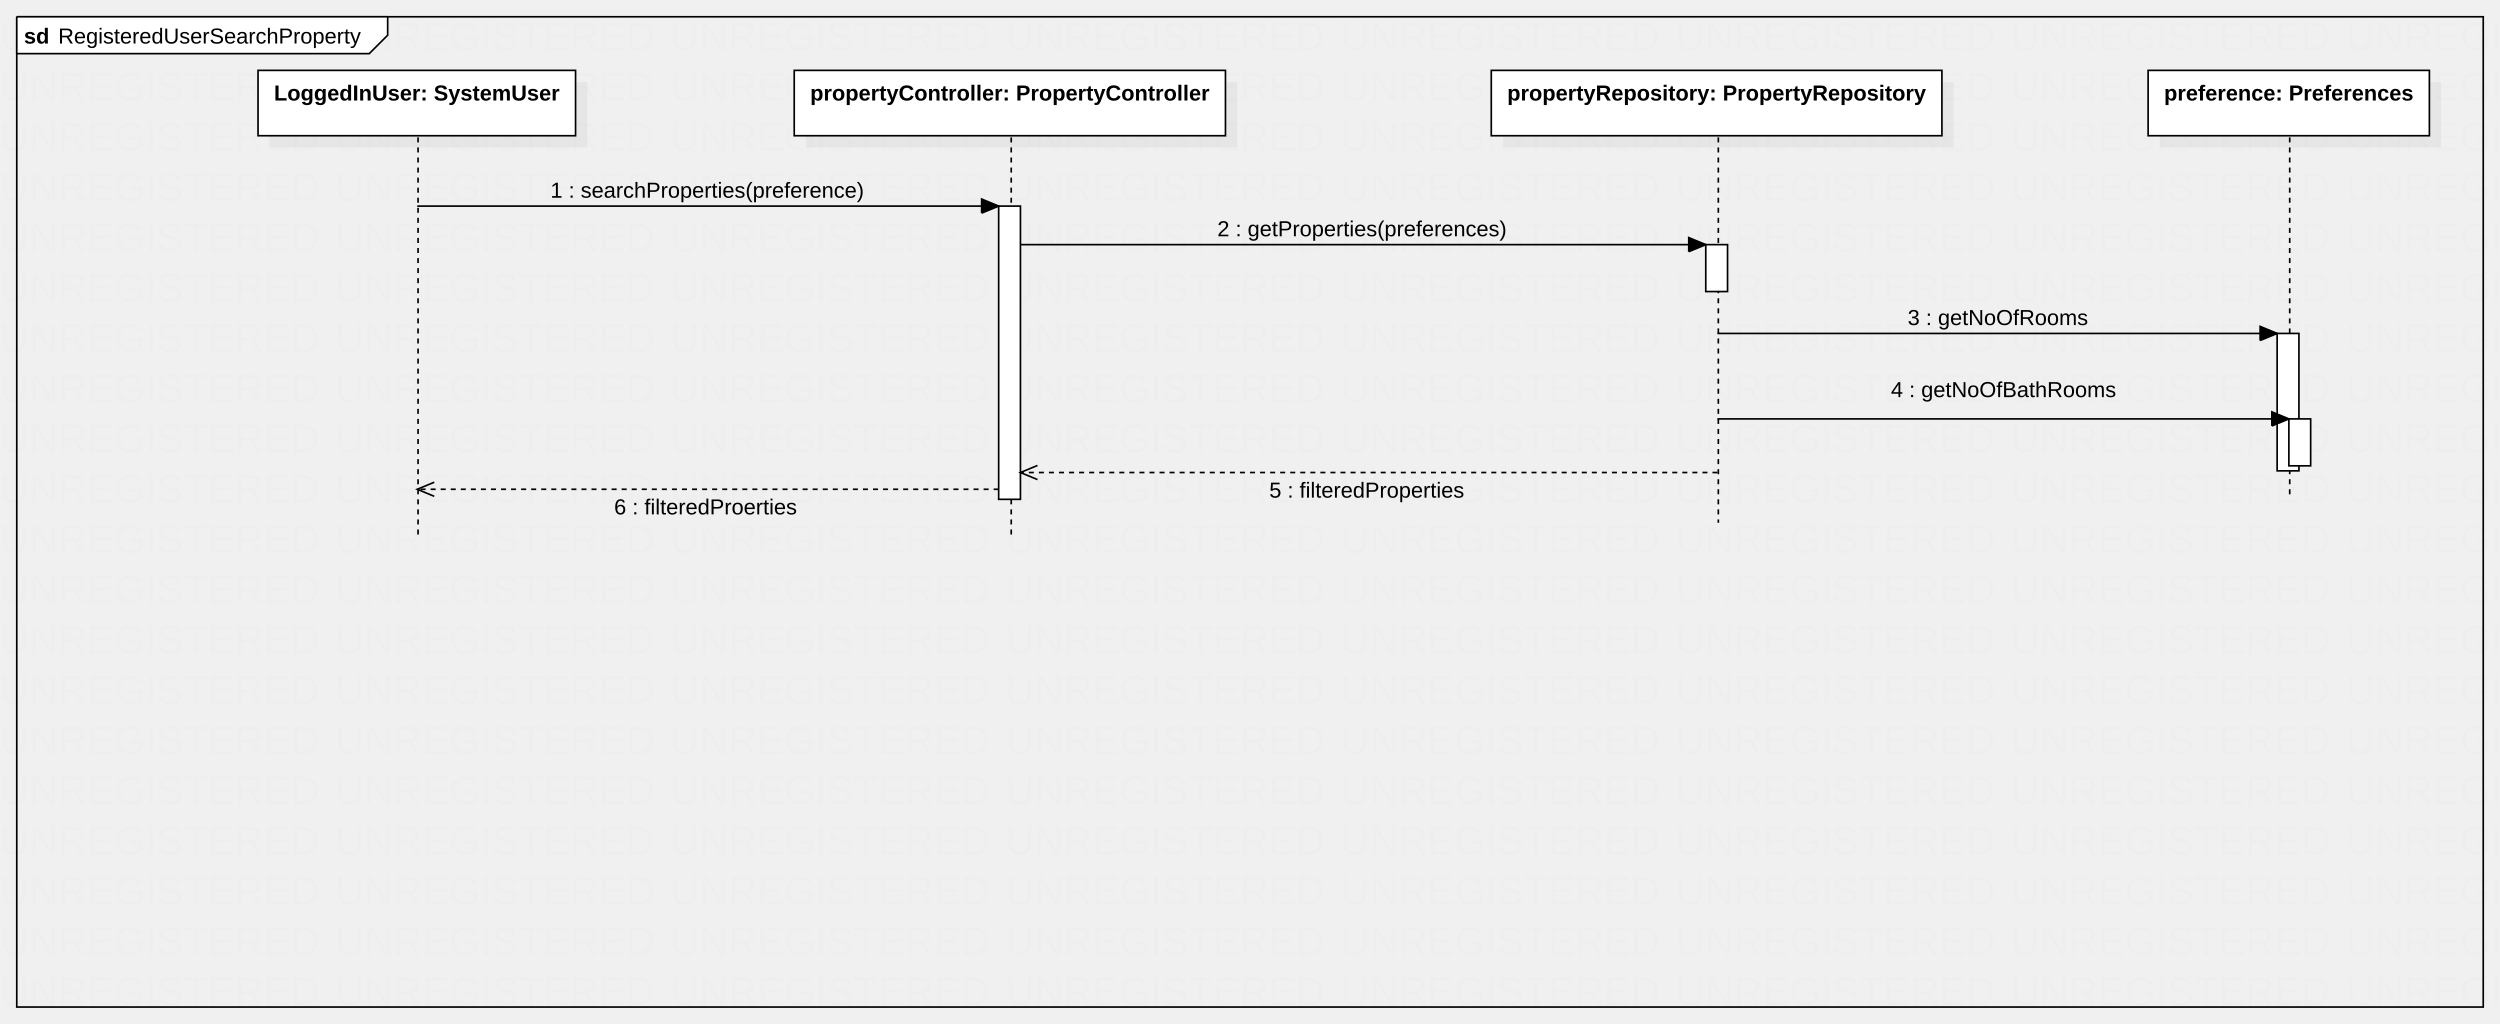
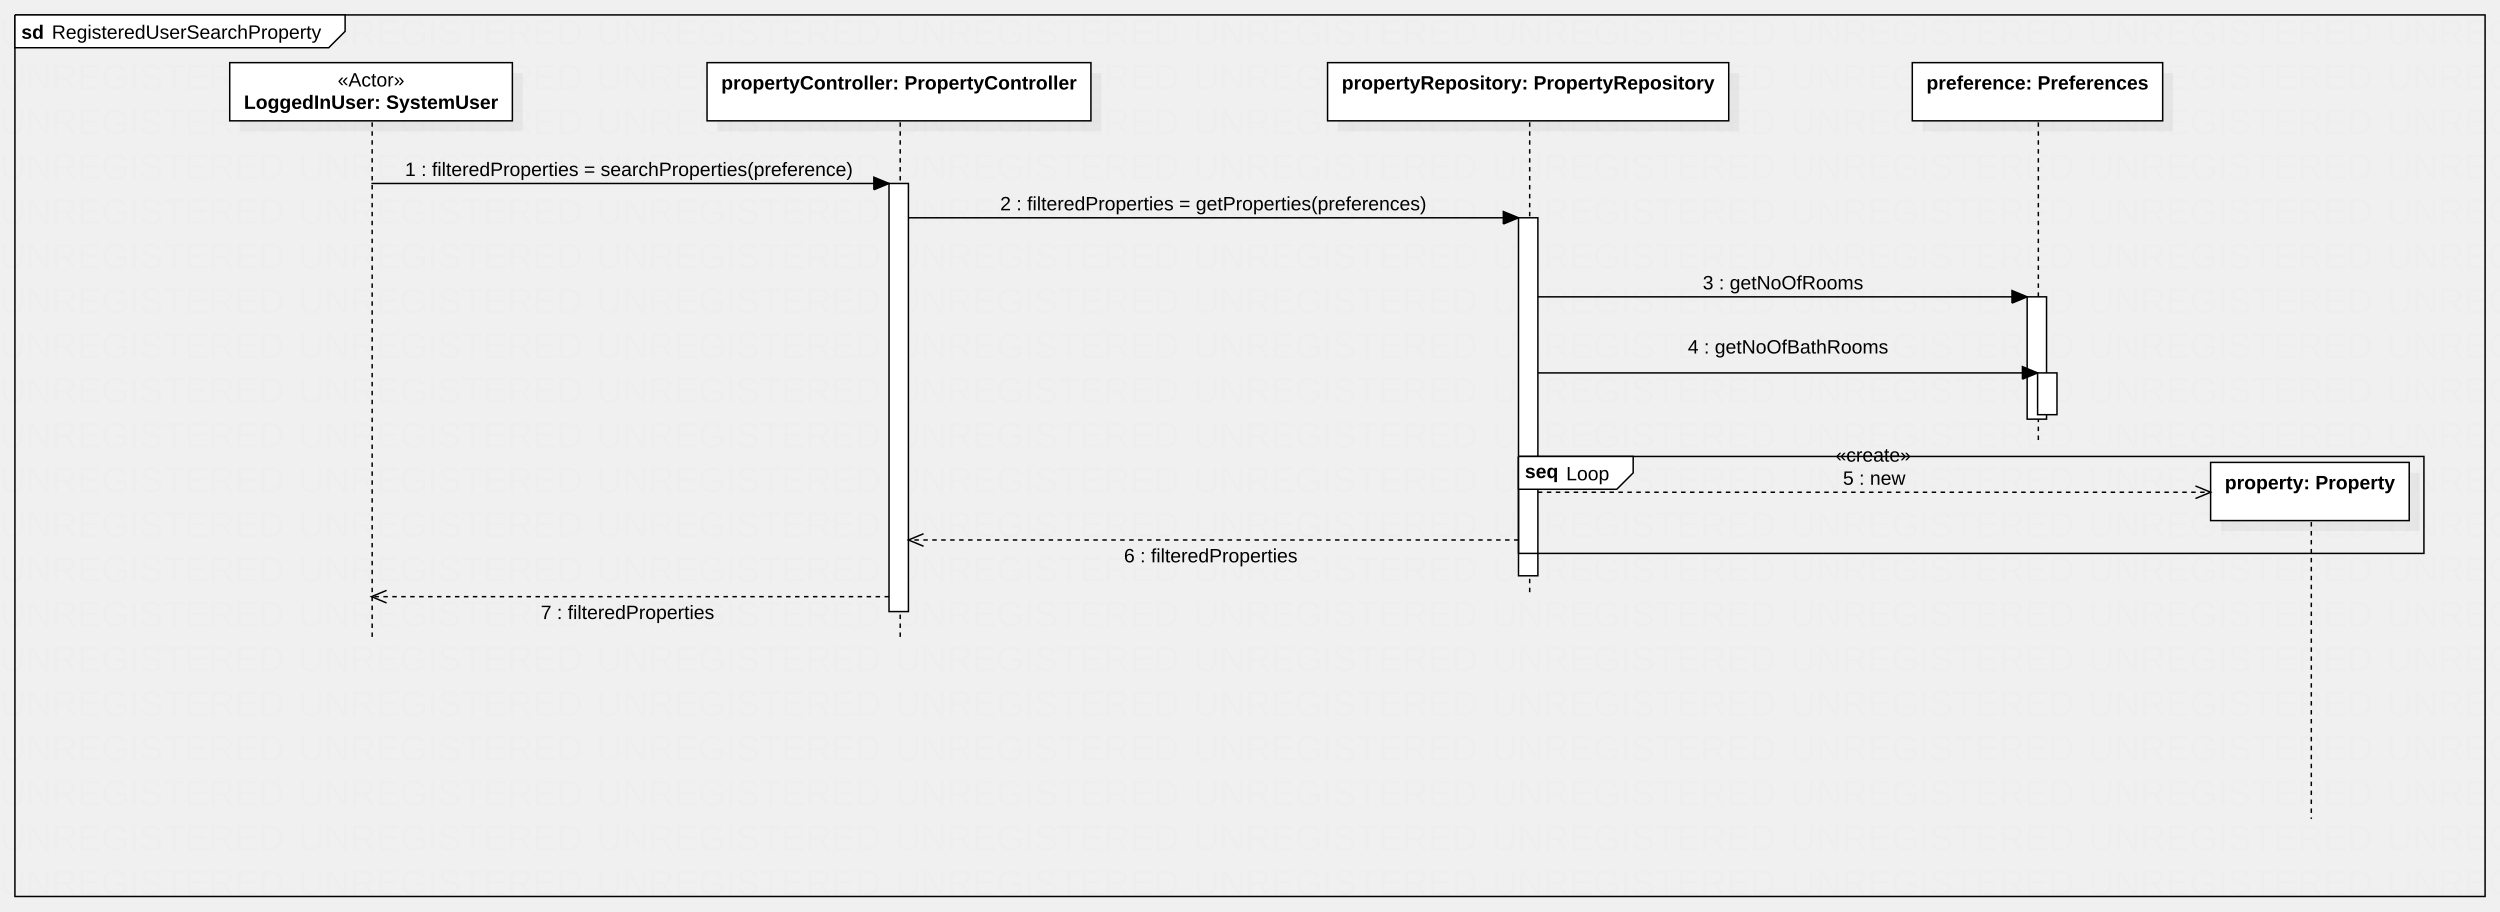
- <svg xmlns="http://www.w3.org/2000/svg" version="1.1" width="1492" height="611">
+ <svg xmlns="http://www.w3.org/2000/svg" version="1.1" width="1676" height="611">
  <defs />
  <g>
    <text fill="#eeeeee" stroke="none" font-family="Arial" font-size="24px" font-style="normal" font-weight="normal" text-decoration="none" x="0" y="0">UNREGISTERED</text>
    <text fill="#eeeeee" stroke="none" font-family="Arial" font-size="24px" font-style="normal" font-weight="normal" text-decoration="none" x="0" y="30">UNREGISTERED</text>
    <text fill="#eeeeee" stroke="none" font-family="Arial" font-size="24px" font-style="normal" font-weight="normal" text-decoration="none" x="0" y="60">UNREGISTERED</text>
    <text fill="#eeeeee" stroke="none" font-family="Arial" font-size="24px" font-style="normal" font-weight="normal" text-decoration="none" x="0" y="90">UNREGISTERED</text>
    <text fill="#eeeeee" stroke="none" font-family="Arial" font-size="24px" font-style="normal" font-weight="normal" text-decoration="none" x="0" y="120">UNREGISTERED</text>
    <text fill="#eeeeee" stroke="none" font-family="Arial" font-size="24px" font-style="normal" font-weight="normal" text-decoration="none" x="0" y="150">UNREGISTERED</text>
    <text fill="#eeeeee" stroke="none" font-family="Arial" font-size="24px" font-style="normal" font-weight="normal" text-decoration="none" x="0" y="180">UNREGISTERED</text>
    <text fill="#eeeeee" stroke="none" font-family="Arial" font-size="24px" font-style="normal" font-weight="normal" text-decoration="none" x="0" y="210">UNREGISTERED</text>
    <text fill="#eeeeee" stroke="none" font-family="Arial" font-size="24px" font-style="normal" font-weight="normal" text-decoration="none" x="0" y="240">UNREGISTERED</text>
    <text fill="#eeeeee" stroke="none" font-family="Arial" font-size="24px" font-style="normal" font-weight="normal" text-decoration="none" x="0" y="270">UNREGISTERED</text>
    <text fill="#eeeeee" stroke="none" font-family="Arial" font-size="24px" font-style="normal" font-weight="normal" text-decoration="none" x="0" y="300">UNREGISTERED</text>
    <text fill="#eeeeee" stroke="none" font-family="Arial" font-size="24px" font-style="normal" font-weight="normal" text-decoration="none" x="0" y="330">UNREGISTERED</text>
    <text fill="#eeeeee" stroke="none" font-family="Arial" font-size="24px" font-style="normal" font-weight="normal" text-decoration="none" x="0" y="360">UNREGISTERED</text>
    <text fill="#eeeeee" stroke="none" font-family="Arial" font-size="24px" font-style="normal" font-weight="normal" text-decoration="none" x="0" y="390">UNREGISTERED</text>
    <text fill="#eeeeee" stroke="none" font-family="Arial" font-size="24px" font-style="normal" font-weight="normal" text-decoration="none" x="0" y="420">UNREGISTERED</text>
    <text fill="#eeeeee" stroke="none" font-family="Arial" font-size="24px" font-style="normal" font-weight="normal" text-decoration="none" x="0" y="450">UNREGISTERED</text>
    <text fill="#eeeeee" stroke="none" font-family="Arial" font-size="24px" font-style="normal" font-weight="normal" text-decoration="none" x="0" y="480">UNREGISTERED</text>
    <text fill="#eeeeee" stroke="none" font-family="Arial" font-size="24px" font-style="normal" font-weight="normal" text-decoration="none" x="0" y="510">UNREGISTERED</text>
    <text fill="#eeeeee" stroke="none" font-family="Arial" font-size="24px" font-style="normal" font-weight="normal" text-decoration="none" x="0" y="540">UNREGISTERED</text>
    <text fill="#eeeeee" stroke="none" font-family="Arial" font-size="24px" font-style="normal" font-weight="normal" text-decoration="none" x="0" y="570">UNREGISTERED</text>
    <text fill="#eeeeee" stroke="none" font-family="Arial" font-size="24px" font-style="normal" font-weight="normal" text-decoration="none" x="0" y="600">UNREGISTERED</text>
    <text fill="#eeeeee" stroke="none" font-family="Arial" font-size="24px" font-style="normal" font-weight="normal" text-decoration="none" x="200" y="0">UNREGISTERED</text>
    <text fill="#eeeeee" stroke="none" font-family="Arial" font-size="24px" font-style="normal" font-weight="normal" text-decoration="none" x="200" y="30">UNREGISTERED</text>
    <text fill="#eeeeee" stroke="none" font-family="Arial" font-size="24px" font-style="normal" font-weight="normal" text-decoration="none" x="200" y="60">UNREGISTERED</text>
    <text fill="#eeeeee" stroke="none" font-family="Arial" font-size="24px" font-style="normal" font-weight="normal" text-decoration="none" x="200" y="90">UNREGISTERED</text>
    <text fill="#eeeeee" stroke="none" font-family="Arial" font-size="24px" font-style="normal" font-weight="normal" text-decoration="none" x="200" y="120">UNREGISTERED</text>
    <text fill="#eeeeee" stroke="none" font-family="Arial" font-size="24px" font-style="normal" font-weight="normal" text-decoration="none" x="200" y="150">UNREGISTERED</text>
    <text fill="#eeeeee" stroke="none" font-family="Arial" font-size="24px" font-style="normal" font-weight="normal" text-decoration="none" x="200" y="180">UNREGISTERED</text>
    <text fill="#eeeeee" stroke="none" font-family="Arial" font-size="24px" font-style="normal" font-weight="normal" text-decoration="none" x="200" y="210">UNREGISTERED</text>
    <text fill="#eeeeee" stroke="none" font-family="Arial" font-size="24px" font-style="normal" font-weight="normal" text-decoration="none" x="200" y="240">UNREGISTERED</text>
    <text fill="#eeeeee" stroke="none" font-family="Arial" font-size="24px" font-style="normal" font-weight="normal" text-decoration="none" x="200" y="270">UNREGISTERED</text>
    <text fill="#eeeeee" stroke="none" font-family="Arial" font-size="24px" font-style="normal" font-weight="normal" text-decoration="none" x="200" y="300">UNREGISTERED</text>
    <text fill="#eeeeee" stroke="none" font-family="Arial" font-size="24px" font-style="normal" font-weight="normal" text-decoration="none" x="200" y="330">UNREGISTERED</text>
    <text fill="#eeeeee" stroke="none" font-family="Arial" font-size="24px" font-style="normal" font-weight="normal" text-decoration="none" x="200" y="360">UNREGISTERED</text>
    <text fill="#eeeeee" stroke="none" font-family="Arial" font-size="24px" font-style="normal" font-weight="normal" text-decoration="none" x="200" y="390">UNREGISTERED</text>
    <text fill="#eeeeee" stroke="none" font-family="Arial" font-size="24px" font-style="normal" font-weight="normal" text-decoration="none" x="200" y="420">UNREGISTERED</text>
    <text fill="#eeeeee" stroke="none" font-family="Arial" font-size="24px" font-style="normal" font-weight="normal" text-decoration="none" x="200" y="450">UNREGISTERED</text>
    <text fill="#eeeeee" stroke="none" font-family="Arial" font-size="24px" font-style="normal" font-weight="normal" text-decoration="none" x="200" y="480">UNREGISTERED</text>
    <text fill="#eeeeee" stroke="none" font-family="Arial" font-size="24px" font-style="normal" font-weight="normal" text-decoration="none" x="200" y="510">UNREGISTERED</text>
    <text fill="#eeeeee" stroke="none" font-family="Arial" font-size="24px" font-style="normal" font-weight="normal" text-decoration="none" x="200" y="540">UNREGISTERED</text>
    <text fill="#eeeeee" stroke="none" font-family="Arial" font-size="24px" font-style="normal" font-weight="normal" text-decoration="none" x="200" y="570">UNREGISTERED</text>
    <text fill="#eeeeee" stroke="none" font-family="Arial" font-size="24px" font-style="normal" font-weight="normal" text-decoration="none" x="200" y="600">UNREGISTERED</text>
    <text fill="#eeeeee" stroke="none" font-family="Arial" font-size="24px" font-style="normal" font-weight="normal" text-decoration="none" x="400" y="0">UNREGISTERED</text>
    <text fill="#eeeeee" stroke="none" font-family="Arial" font-size="24px" font-style="normal" font-weight="normal" text-decoration="none" x="400" y="30">UNREGISTERED</text>
    <text fill="#eeeeee" stroke="none" font-family="Arial" font-size="24px" font-style="normal" font-weight="normal" text-decoration="none" x="400" y="60">UNREGISTERED</text>
    <text fill="#eeeeee" stroke="none" font-family="Arial" font-size="24px" font-style="normal" font-weight="normal" text-decoration="none" x="400" y="90">UNREGISTERED</text>
    <text fill="#eeeeee" stroke="none" font-family="Arial" font-size="24px" font-style="normal" font-weight="normal" text-decoration="none" x="400" y="120">UNREGISTERED</text>
    <text fill="#eeeeee" stroke="none" font-family="Arial" font-size="24px" font-style="normal" font-weight="normal" text-decoration="none" x="400" y="150">UNREGISTERED</text>
    <text fill="#eeeeee" stroke="none" font-family="Arial" font-size="24px" font-style="normal" font-weight="normal" text-decoration="none" x="400" y="180">UNREGISTERED</text>
    <text fill="#eeeeee" stroke="none" font-family="Arial" font-size="24px" font-style="normal" font-weight="normal" text-decoration="none" x="400" y="210">UNREGISTERED</text>
    <text fill="#eeeeee" stroke="none" font-family="Arial" font-size="24px" font-style="normal" font-weight="normal" text-decoration="none" x="400" y="240">UNREGISTERED</text>
    <text fill="#eeeeee" stroke="none" font-family="Arial" font-size="24px" font-style="normal" font-weight="normal" text-decoration="none" x="400" y="270">UNREGISTERED</text>
    <text fill="#eeeeee" stroke="none" font-family="Arial" font-size="24px" font-style="normal" font-weight="normal" text-decoration="none" x="400" y="300">UNREGISTERED</text>
    <text fill="#eeeeee" stroke="none" font-family="Arial" font-size="24px" font-style="normal" font-weight="normal" text-decoration="none" x="400" y="330">UNREGISTERED</text>
    <text fill="#eeeeee" stroke="none" font-family="Arial" font-size="24px" font-style="normal" font-weight="normal" text-decoration="none" x="400" y="360">UNREGISTERED</text>
    <text fill="#eeeeee" stroke="none" font-family="Arial" font-size="24px" font-style="normal" font-weight="normal" text-decoration="none" x="400" y="390">UNREGISTERED</text>
    <text fill="#eeeeee" stroke="none" font-family="Arial" font-size="24px" font-style="normal" font-weight="normal" text-decoration="none" x="400" y="420">UNREGISTERED</text>
    <text fill="#eeeeee" stroke="none" font-family="Arial" font-size="24px" font-style="normal" font-weight="normal" text-decoration="none" x="400" y="450">UNREGISTERED</text>
    <text fill="#eeeeee" stroke="none" font-family="Arial" font-size="24px" font-style="normal" font-weight="normal" text-decoration="none" x="400" y="480">UNREGISTERED</text>
    <text fill="#eeeeee" stroke="none" font-family="Arial" font-size="24px" font-style="normal" font-weight="normal" text-decoration="none" x="400" y="510">UNREGISTERED</text>
    <text fill="#eeeeee" stroke="none" font-family="Arial" font-size="24px" font-style="normal" font-weight="normal" text-decoration="none" x="400" y="540">UNREGISTERED</text>
    <text fill="#eeeeee" stroke="none" font-family="Arial" font-size="24px" font-style="normal" font-weight="normal" text-decoration="none" x="400" y="570">UNREGISTERED</text>
    <text fill="#eeeeee" stroke="none" font-family="Arial" font-size="24px" font-style="normal" font-weight="normal" text-decoration="none" x="400" y="600">UNREGISTERED</text>
    <text fill="#eeeeee" stroke="none" font-family="Arial" font-size="24px" font-style="normal" font-weight="normal" text-decoration="none" x="600" y="0">UNREGISTERED</text>
    <text fill="#eeeeee" stroke="none" font-family="Arial" font-size="24px" font-style="normal" font-weight="normal" text-decoration="none" x="600" y="30">UNREGISTERED</text>
    <text fill="#eeeeee" stroke="none" font-family="Arial" font-size="24px" font-style="normal" font-weight="normal" text-decoration="none" x="600" y="60">UNREGISTERED</text>
    <text fill="#eeeeee" stroke="none" font-family="Arial" font-size="24px" font-style="normal" font-weight="normal" text-decoration="none" x="600" y="90">UNREGISTERED</text>
    <text fill="#eeeeee" stroke="none" font-family="Arial" font-size="24px" font-style="normal" font-weight="normal" text-decoration="none" x="600" y="120">UNREGISTERED</text>
    <text fill="#eeeeee" stroke="none" font-family="Arial" font-size="24px" font-style="normal" font-weight="normal" text-decoration="none" x="600" y="150">UNREGISTERED</text>
    <text fill="#eeeeee" stroke="none" font-family="Arial" font-size="24px" font-style="normal" font-weight="normal" text-decoration="none" x="600" y="180">UNREGISTERED</text>
    <text fill="#eeeeee" stroke="none" font-family="Arial" font-size="24px" font-style="normal" font-weight="normal" text-decoration="none" x="600" y="210">UNREGISTERED</text>
    <text fill="#eeeeee" stroke="none" font-family="Arial" font-size="24px" font-style="normal" font-weight="normal" text-decoration="none" x="600" y="240">UNREGISTERED</text>
    <text fill="#eeeeee" stroke="none" font-family="Arial" font-size="24px" font-style="normal" font-weight="normal" text-decoration="none" x="600" y="270">UNREGISTERED</text>
    <text fill="#eeeeee" stroke="none" font-family="Arial" font-size="24px" font-style="normal" font-weight="normal" text-decoration="none" x="600" y="300">UNREGISTERED</text>
    <text fill="#eeeeee" stroke="none" font-family="Arial" font-size="24px" font-style="normal" font-weight="normal" text-decoration="none" x="600" y="330">UNREGISTERED</text>
    <text fill="#eeeeee" stroke="none" font-family="Arial" font-size="24px" font-style="normal" font-weight="normal" text-decoration="none" x="600" y="360">UNREGISTERED</text>
    <text fill="#eeeeee" stroke="none" font-family="Arial" font-size="24px" font-style="normal" font-weight="normal" text-decoration="none" x="600" y="390">UNREGISTERED</text>
    <text fill="#eeeeee" stroke="none" font-family="Arial" font-size="24px" font-style="normal" font-weight="normal" text-decoration="none" x="600" y="420">UNREGISTERED</text>
    <text fill="#eeeeee" stroke="none" font-family="Arial" font-size="24px" font-style="normal" font-weight="normal" text-decoration="none" x="600" y="450">UNREGISTERED</text>
    <text fill="#eeeeee" stroke="none" font-family="Arial" font-size="24px" font-style="normal" font-weight="normal" text-decoration="none" x="600" y="480">UNREGISTERED</text>
    <text fill="#eeeeee" stroke="none" font-family="Arial" font-size="24px" font-style="normal" font-weight="normal" text-decoration="none" x="600" y="510">UNREGISTERED</text>
    <text fill="#eeeeee" stroke="none" font-family="Arial" font-size="24px" font-style="normal" font-weight="normal" text-decoration="none" x="600" y="540">UNREGISTERED</text>
    <text fill="#eeeeee" stroke="none" font-family="Arial" font-size="24px" font-style="normal" font-weight="normal" text-decoration="none" x="600" y="570">UNREGISTERED</text>
    <text fill="#eeeeee" stroke="none" font-family="Arial" font-size="24px" font-style="normal" font-weight="normal" text-decoration="none" x="600" y="600">UNREGISTERED</text>
    <text fill="#eeeeee" stroke="none" font-family="Arial" font-size="24px" font-style="normal" font-weight="normal" text-decoration="none" x="800" y="0">UNREGISTERED</text>
    <text fill="#eeeeee" stroke="none" font-family="Arial" font-size="24px" font-style="normal" font-weight="normal" text-decoration="none" x="800" y="30">UNREGISTERED</text>
    <text fill="#eeeeee" stroke="none" font-family="Arial" font-size="24px" font-style="normal" font-weight="normal" text-decoration="none" x="800" y="60">UNREGISTERED</text>
    <text fill="#eeeeee" stroke="none" font-family="Arial" font-size="24px" font-style="normal" font-weight="normal" text-decoration="none" x="800" y="90">UNREGISTERED</text>
    <text fill="#eeeeee" stroke="none" font-family="Arial" font-size="24px" font-style="normal" font-weight="normal" text-decoration="none" x="800" y="120">UNREGISTERED</text>
    <text fill="#eeeeee" stroke="none" font-family="Arial" font-size="24px" font-style="normal" font-weight="normal" text-decoration="none" x="800" y="150">UNREGISTERED</text>
    <text fill="#eeeeee" stroke="none" font-family="Arial" font-size="24px" font-style="normal" font-weight="normal" text-decoration="none" x="800" y="180">UNREGISTERED</text>
    <text fill="#eeeeee" stroke="none" font-family="Arial" font-size="24px" font-style="normal" font-weight="normal" text-decoration="none" x="800" y="210">UNREGISTERED</text>
    <text fill="#eeeeee" stroke="none" font-family="Arial" font-size="24px" font-style="normal" font-weight="normal" text-decoration="none" x="800" y="240">UNREGISTERED</text>
    <text fill="#eeeeee" stroke="none" font-family="Arial" font-size="24px" font-style="normal" font-weight="normal" text-decoration="none" x="800" y="270">UNREGISTERED</text>
    <text fill="#eeeeee" stroke="none" font-family="Arial" font-size="24px" font-style="normal" font-weight="normal" text-decoration="none" x="800" y="300">UNREGISTERED</text>
    <text fill="#eeeeee" stroke="none" font-family="Arial" font-size="24px" font-style="normal" font-weight="normal" text-decoration="none" x="800" y="330">UNREGISTERED</text>
    <text fill="#eeeeee" stroke="none" font-family="Arial" font-size="24px" font-style="normal" font-weight="normal" text-decoration="none" x="800" y="360">UNREGISTERED</text>
    <text fill="#eeeeee" stroke="none" font-family="Arial" font-size="24px" font-style="normal" font-weight="normal" text-decoration="none" x="800" y="390">UNREGISTERED</text>
    <text fill="#eeeeee" stroke="none" font-family="Arial" font-size="24px" font-style="normal" font-weight="normal" text-decoration="none" x="800" y="420">UNREGISTERED</text>
    <text fill="#eeeeee" stroke="none" font-family="Arial" font-size="24px" font-style="normal" font-weight="normal" text-decoration="none" x="800" y="450">UNREGISTERED</text>
    <text fill="#eeeeee" stroke="none" font-family="Arial" font-size="24px" font-style="normal" font-weight="normal" text-decoration="none" x="800" y="480">UNREGISTERED</text>
    <text fill="#eeeeee" stroke="none" font-family="Arial" font-size="24px" font-style="normal" font-weight="normal" text-decoration="none" x="800" y="510">UNREGISTERED</text>
    <text fill="#eeeeee" stroke="none" font-family="Arial" font-size="24px" font-style="normal" font-weight="normal" text-decoration="none" x="800" y="540">UNREGISTERED</text>
    <text fill="#eeeeee" stroke="none" font-family="Arial" font-size="24px" font-style="normal" font-weight="normal" text-decoration="none" x="800" y="570">UNREGISTERED</text>
    <text fill="#eeeeee" stroke="none" font-family="Arial" font-size="24px" font-style="normal" font-weight="normal" text-decoration="none" x="800" y="600">UNREGISTERED</text>
    <text fill="#eeeeee" stroke="none" font-family="Arial" font-size="24px" font-style="normal" font-weight="normal" text-decoration="none" x="1000" y="0">UNREGISTERED</text>
    <text fill="#eeeeee" stroke="none" font-family="Arial" font-size="24px" font-style="normal" font-weight="normal" text-decoration="none" x="1000" y="30">UNREGISTERED</text>
    <text fill="#eeeeee" stroke="none" font-family="Arial" font-size="24px" font-style="normal" font-weight="normal" text-decoration="none" x="1000" y="60">UNREGISTERED</text>
    <text fill="#eeeeee" stroke="none" font-family="Arial" font-size="24px" font-style="normal" font-weight="normal" text-decoration="none" x="1000" y="90">UNREGISTERED</text>
    <text fill="#eeeeee" stroke="none" font-family="Arial" font-size="24px" font-style="normal" font-weight="normal" text-decoration="none" x="1000" y="120">UNREGISTERED</text>
    <text fill="#eeeeee" stroke="none" font-family="Arial" font-size="24px" font-style="normal" font-weight="normal" text-decoration="none" x="1000" y="150">UNREGISTERED</text>
    <text fill="#eeeeee" stroke="none" font-family="Arial" font-size="24px" font-style="normal" font-weight="normal" text-decoration="none" x="1000" y="180">UNREGISTERED</text>
    <text fill="#eeeeee" stroke="none" font-family="Arial" font-size="24px" font-style="normal" font-weight="normal" text-decoration="none" x="1000" y="210">UNREGISTERED</text>
    <text fill="#eeeeee" stroke="none" font-family="Arial" font-size="24px" font-style="normal" font-weight="normal" text-decoration="none" x="1000" y="240">UNREGISTERED</text>
    <text fill="#eeeeee" stroke="none" font-family="Arial" font-size="24px" font-style="normal" font-weight="normal" text-decoration="none" x="1000" y="270">UNREGISTERED</text>
    <text fill="#eeeeee" stroke="none" font-family="Arial" font-size="24px" font-style="normal" font-weight="normal" text-decoration="none" x="1000" y="300">UNREGISTERED</text>
    <text fill="#eeeeee" stroke="none" font-family="Arial" font-size="24px" font-style="normal" font-weight="normal" text-decoration="none" x="1000" y="330">UNREGISTERED</text>
    <text fill="#eeeeee" stroke="none" font-family="Arial" font-size="24px" font-style="normal" font-weight="normal" text-decoration="none" x="1000" y="360">UNREGISTERED</text>
    <text fill="#eeeeee" stroke="none" font-family="Arial" font-size="24px" font-style="normal" font-weight="normal" text-decoration="none" x="1000" y="390">UNREGISTERED</text>
    <text fill="#eeeeee" stroke="none" font-family="Arial" font-size="24px" font-style="normal" font-weight="normal" text-decoration="none" x="1000" y="420">UNREGISTERED</text>
    <text fill="#eeeeee" stroke="none" font-family="Arial" font-size="24px" font-style="normal" font-weight="normal" text-decoration="none" x="1000" y="450">UNREGISTERED</text>
    <text fill="#eeeeee" stroke="none" font-family="Arial" font-size="24px" font-style="normal" font-weight="normal" text-decoration="none" x="1000" y="480">UNREGISTERED</text>
    <text fill="#eeeeee" stroke="none" font-family="Arial" font-size="24px" font-style="normal" font-weight="normal" text-decoration="none" x="1000" y="510">UNREGISTERED</text>
    <text fill="#eeeeee" stroke="none" font-family="Arial" font-size="24px" font-style="normal" font-weight="normal" text-decoration="none" x="1000" y="540">UNREGISTERED</text>
    <text fill="#eeeeee" stroke="none" font-family="Arial" font-size="24px" font-style="normal" font-weight="normal" text-decoration="none" x="1000" y="570">UNREGISTERED</text>
    <text fill="#eeeeee" stroke="none" font-family="Arial" font-size="24px" font-style="normal" font-weight="normal" text-decoration="none" x="1000" y="600">UNREGISTERED</text>
    <text fill="#eeeeee" stroke="none" font-family="Arial" font-size="24px" font-style="normal" font-weight="normal" text-decoration="none" x="1200" y="0">UNREGISTERED</text>
    <text fill="#eeeeee" stroke="none" font-family="Arial" font-size="24px" font-style="normal" font-weight="normal" text-decoration="none" x="1200" y="30">UNREGISTERED</text>
    <text fill="#eeeeee" stroke="none" font-family="Arial" font-size="24px" font-style="normal" font-weight="normal" text-decoration="none" x="1200" y="60">UNREGISTERED</text>
    <text fill="#eeeeee" stroke="none" font-family="Arial" font-size="24px" font-style="normal" font-weight="normal" text-decoration="none" x="1200" y="90">UNREGISTERED</text>
    <text fill="#eeeeee" stroke="none" font-family="Arial" font-size="24px" font-style="normal" font-weight="normal" text-decoration="none" x="1200" y="120">UNREGISTERED</text>
    <text fill="#eeeeee" stroke="none" font-family="Arial" font-size="24px" font-style="normal" font-weight="normal" text-decoration="none" x="1200" y="150">UNREGISTERED</text>
    <text fill="#eeeeee" stroke="none" font-family="Arial" font-size="24px" font-style="normal" font-weight="normal" text-decoration="none" x="1200" y="180">UNREGISTERED</text>
    <text fill="#eeeeee" stroke="none" font-family="Arial" font-size="24px" font-style="normal" font-weight="normal" text-decoration="none" x="1200" y="210">UNREGISTERED</text>
    <text fill="#eeeeee" stroke="none" font-family="Arial" font-size="24px" font-style="normal" font-weight="normal" text-decoration="none" x="1200" y="240">UNREGISTERED</text>
    <text fill="#eeeeee" stroke="none" font-family="Arial" font-size="24px" font-style="normal" font-weight="normal" text-decoration="none" x="1200" y="270">UNREGISTERED</text>
    <text fill="#eeeeee" stroke="none" font-family="Arial" font-size="24px" font-style="normal" font-weight="normal" text-decoration="none" x="1200" y="300">UNREGISTERED</text>
    <text fill="#eeeeee" stroke="none" font-family="Arial" font-size="24px" font-style="normal" font-weight="normal" text-decoration="none" x="1200" y="330">UNREGISTERED</text>
    <text fill="#eeeeee" stroke="none" font-family="Arial" font-size="24px" font-style="normal" font-weight="normal" text-decoration="none" x="1200" y="360">UNREGISTERED</text>
    <text fill="#eeeeee" stroke="none" font-family="Arial" font-size="24px" font-style="normal" font-weight="normal" text-decoration="none" x="1200" y="390">UNREGISTERED</text>
    <text fill="#eeeeee" stroke="none" font-family="Arial" font-size="24px" font-style="normal" font-weight="normal" text-decoration="none" x="1200" y="420">UNREGISTERED</text>
    <text fill="#eeeeee" stroke="none" font-family="Arial" font-size="24px" font-style="normal" font-weight="normal" text-decoration="none" x="1200" y="450">UNREGISTERED</text>
    <text fill="#eeeeee" stroke="none" font-family="Arial" font-size="24px" font-style="normal" font-weight="normal" text-decoration="none" x="1200" y="480">UNREGISTERED</text>
    <text fill="#eeeeee" stroke="none" font-family="Arial" font-size="24px" font-style="normal" font-weight="normal" text-decoration="none" x="1200" y="510">UNREGISTERED</text>
    <text fill="#eeeeee" stroke="none" font-family="Arial" font-size="24px" font-style="normal" font-weight="normal" text-decoration="none" x="1200" y="540">UNREGISTERED</text>
    <text fill="#eeeeee" stroke="none" font-family="Arial" font-size="24px" font-style="normal" font-weight="normal" text-decoration="none" x="1200" y="570">UNREGISTERED</text>
    <text fill="#eeeeee" stroke="none" font-family="Arial" font-size="24px" font-style="normal" font-weight="normal" text-decoration="none" x="1200" y="600">UNREGISTERED</text>
    <text fill="#eeeeee" stroke="none" font-family="Arial" font-size="24px" font-style="normal" font-weight="normal" text-decoration="none" x="1400" y="0">UNREGISTERED</text>
    <text fill="#eeeeee" stroke="none" font-family="Arial" font-size="24px" font-style="normal" font-weight="normal" text-decoration="none" x="1400" y="30">UNREGISTERED</text>
    <text fill="#eeeeee" stroke="none" font-family="Arial" font-size="24px" font-style="normal" font-weight="normal" text-decoration="none" x="1400" y="60">UNREGISTERED</text>
    <text fill="#eeeeee" stroke="none" font-family="Arial" font-size="24px" font-style="normal" font-weight="normal" text-decoration="none" x="1400" y="90">UNREGISTERED</text>
    <text fill="#eeeeee" stroke="none" font-family="Arial" font-size="24px" font-style="normal" font-weight="normal" text-decoration="none" x="1400" y="120">UNREGISTERED</text>
    <text fill="#eeeeee" stroke="none" font-family="Arial" font-size="24px" font-style="normal" font-weight="normal" text-decoration="none" x="1400" y="150">UNREGISTERED</text>
    <text fill="#eeeeee" stroke="none" font-family="Arial" font-size="24px" font-style="normal" font-weight="normal" text-decoration="none" x="1400" y="180">UNREGISTERED</text>
    <text fill="#eeeeee" stroke="none" font-family="Arial" font-size="24px" font-style="normal" font-weight="normal" text-decoration="none" x="1400" y="210">UNREGISTERED</text>
    <text fill="#eeeeee" stroke="none" font-family="Arial" font-size="24px" font-style="normal" font-weight="normal" text-decoration="none" x="1400" y="240">UNREGISTERED</text>
    <text fill="#eeeeee" stroke="none" font-family="Arial" font-size="24px" font-style="normal" font-weight="normal" text-decoration="none" x="1400" y="270">UNREGISTERED</text>
    <text fill="#eeeeee" stroke="none" font-family="Arial" font-size="24px" font-style="normal" font-weight="normal" text-decoration="none" x="1400" y="300">UNREGISTERED</text>
    <text fill="#eeeeee" stroke="none" font-family="Arial" font-size="24px" font-style="normal" font-weight="normal" text-decoration="none" x="1400" y="330">UNREGISTERED</text>
    <text fill="#eeeeee" stroke="none" font-family="Arial" font-size="24px" font-style="normal" font-weight="normal" text-decoration="none" x="1400" y="360">UNREGISTERED</text>
    <text fill="#eeeeee" stroke="none" font-family="Arial" font-size="24px" font-style="normal" font-weight="normal" text-decoration="none" x="1400" y="390">UNREGISTERED</text>
    <text fill="#eeeeee" stroke="none" font-family="Arial" font-size="24px" font-style="normal" font-weight="normal" text-decoration="none" x="1400" y="420">UNREGISTERED</text>
    <text fill="#eeeeee" stroke="none" font-family="Arial" font-size="24px" font-style="normal" font-weight="normal" text-decoration="none" x="1400" y="450">UNREGISTERED</text>
    <text fill="#eeeeee" stroke="none" font-family="Arial" font-size="24px" font-style="normal" font-weight="normal" text-decoration="none" x="1400" y="480">UNREGISTERED</text>
    <text fill="#eeeeee" stroke="none" font-family="Arial" font-size="24px" font-style="normal" font-weight="normal" text-decoration="none" x="1400" y="510">UNREGISTERED</text>
    <text fill="#eeeeee" stroke="none" font-family="Arial" font-size="24px" font-style="normal" font-weight="normal" text-decoration="none" x="1400" y="540">UNREGISTERED</text>
    <text fill="#eeeeee" stroke="none" font-family="Arial" font-size="24px" font-style="normal" font-weight="normal" text-decoration="none" x="1400" y="570">UNREGISTERED</text>
    <text fill="#eeeeee" stroke="none" font-family="Arial" font-size="24px" font-style="normal" font-weight="normal" text-decoration="none" x="1400" y="600">UNREGISTERED</text>
-     <g transform="translate(2,2) scale(1,1)">
-       <path fill="none" stroke="#000000" d="M 8 8 L 1480 8 L 1480 599 L 8 599 L 8 8" stroke-miterlimit="10" />
+     <text fill="#eeeeee" stroke="none" font-family="Arial" font-size="24px" font-style="normal" font-weight="normal" text-decoration="none" x="1600" y="0">UNREGISTERED</text>
+     <text fill="#eeeeee" stroke="none" font-family="Arial" font-size="24px" font-style="normal" font-weight="normal" text-decoration="none" x="1600" y="30">UNREGISTERED</text>
+     <text fill="#eeeeee" stroke="none" font-family="Arial" font-size="24px" font-style="normal" font-weight="normal" text-decoration="none" x="1600" y="60">UNREGISTERED</text>
+     <text fill="#eeeeee" stroke="none" font-family="Arial" font-size="24px" font-style="normal" font-weight="normal" text-decoration="none" x="1600" y="90">UNREGISTERED</text>
+     <text fill="#eeeeee" stroke="none" font-family="Arial" font-size="24px" font-style="normal" font-weight="normal" text-decoration="none" x="1600" y="120">UNREGISTERED</text>
+     <text fill="#eeeeee" stroke="none" font-family="Arial" font-size="24px" font-style="normal" font-weight="normal" text-decoration="none" x="1600" y="150">UNREGISTERED</text>
+     <text fill="#eeeeee" stroke="none" font-family="Arial" font-size="24px" font-style="normal" font-weight="normal" text-decoration="none" x="1600" y="180">UNREGISTERED</text>
+     <text fill="#eeeeee" stroke="none" font-family="Arial" font-size="24px" font-style="normal" font-weight="normal" text-decoration="none" x="1600" y="210">UNREGISTERED</text>
+     <text fill="#eeeeee" stroke="none" font-family="Arial" font-size="24px" font-style="normal" font-weight="normal" text-decoration="none" x="1600" y="240">UNREGISTERED</text>
+     <text fill="#eeeeee" stroke="none" font-family="Arial" font-size="24px" font-style="normal" font-weight="normal" text-decoration="none" x="1600" y="270">UNREGISTERED</text>
+     <text fill="#eeeeee" stroke="none" font-family="Arial" font-size="24px" font-style="normal" font-weight="normal" text-decoration="none" x="1600" y="300">UNREGISTERED</text>
+     <text fill="#eeeeee" stroke="none" font-family="Arial" font-size="24px" font-style="normal" font-weight="normal" text-decoration="none" x="1600" y="330">UNREGISTERED</text>
+     <text fill="#eeeeee" stroke="none" font-family="Arial" font-size="24px" font-style="normal" font-weight="normal" text-decoration="none" x="1600" y="360">UNREGISTERED</text>
+     <text fill="#eeeeee" stroke="none" font-family="Arial" font-size="24px" font-style="normal" font-weight="normal" text-decoration="none" x="1600" y="390">UNREGISTERED</text>
+     <text fill="#eeeeee" stroke="none" font-family="Arial" font-size="24px" font-style="normal" font-weight="normal" text-decoration="none" x="1600" y="420">UNREGISTERED</text>
+     <text fill="#eeeeee" stroke="none" font-family="Arial" font-size="24px" font-style="normal" font-weight="normal" text-decoration="none" x="1600" y="450">UNREGISTERED</text>
+     <text fill="#eeeeee" stroke="none" font-family="Arial" font-size="24px" font-style="normal" font-weight="normal" text-decoration="none" x="1600" y="480">UNREGISTERED</text>
+     <text fill="#eeeeee" stroke="none" font-family="Arial" font-size="24px" font-style="normal" font-weight="normal" text-decoration="none" x="1600" y="510">UNREGISTERED</text>
+     <text fill="#eeeeee" stroke="none" font-family="Arial" font-size="24px" font-style="normal" font-weight="normal" text-decoration="none" x="1600" y="540">UNREGISTERED</text>
+     <text fill="#eeeeee" stroke="none" font-family="Arial" font-size="24px" font-style="normal" font-weight="normal" text-decoration="none" x="1600" y="570">UNREGISTERED</text>
+     <text fill="#eeeeee" stroke="none" font-family="Arial" font-size="24px" font-style="normal" font-weight="normal" text-decoration="none" x="1600" y="600">UNREGISTERED</text>
+     <g transform="translate(2,2) scale(1,1)">
+       <path fill="none" stroke="#000000" d="M 8 8 L 1664 8 L 1664 599 L 8 599 L 8 8" stroke-miterlimit="10" />
    </g>
    <g transform="translate(2,2) scale(1,1)">
      <path fill="#ffffff" stroke="none" d="M 8 8 L 8 30 L 218.365 30 L 229.365 19 L 229.365 8 L 8 8" />
    </g>
    <g transform="translate(2,2) scale(1,1)">
      <path fill="none" stroke="#000000" d="M 8 8 L 8 30 L 218.365 30 L 229.365 19 L 229.365 8 L 8 8 L 8 8" stroke-miterlimit="10" />
    </g>
    <g transform="translate(2,2) scale(1,1)">
      <g>
        <path fill="none" stroke="none" />
        <text fill="#000000" stroke="none" font-family="Arial" font-size="13px" font-style="normal" font-weight="normal" text-decoration="none" x="32.73" y="24">RegisteredUserSearchProperty</text>
      </g>
    </g>
    <g transform="translate(2,2) scale(1,1)">
      <g>
        <path fill="none" stroke="none" />
        <text fill="#000000" stroke="none" font-family="Arial" font-size="13px" font-style="normal" font-weight="bold" text-decoration="none" x="12.28" y="24">sd</text>
      </g>
    </g>
    <g transform="translate(2,2) scale(1,1)">
      <rect fill="#C0C0C0" stroke="none" x="159" y="47" width="189.492" height="39" opacity="0.2" />
    </g>
    <g transform="translate(2,2) scale(1,1)">
      <rect fill="#ffffff" stroke="none" x="152" y="40" width="189.492" height="39" />
    </g>
    <g transform="translate(2,2) scale(1,1)">
      <path fill="none" stroke="#000000" d="M 152 40 L 341.492 40 L 341.492 79 L 152 79 L 152 40 Z Z" stroke-miterlimit="10" />
    </g>
    <g transform="translate(2,2) scale(1,1)">
      <g>
        <path fill="none" stroke="none" />
-         <text fill="#000000" stroke="none" font-family="Arial" font-size="13px" font-style="normal" font-weight="bold" text-decoration="none" x="161.5" y="58">LoggedInUser: SystemUser</text>
-       </g>
-     </g>
-     <g transform="translate(2,2) scale(1,1)">
-       <path fill="none" stroke="#000000" d="M 247.5 80 L 247.5 320" stroke-miterlimit="10" stroke-dasharray="3" />
+         <text fill="#000000" stroke="none" font-family="Arial" font-size="13px" font-style="normal" font-weight="normal" text-decoration="none" x="224.345" y="56">«Actor»</text>
+       </g>
+     </g>
+     <g transform="translate(2,2) scale(1,1)">
+       <g>
+         <path fill="none" stroke="none" />
+         <text fill="#000000" stroke="none" font-family="Arial" font-size="13px" font-style="normal" font-weight="bold" text-decoration="none" x="161.5" y="71">LoggedInUser: SystemUser</text>
+       </g>
+     </g>
+     <g transform="translate(2,2) scale(1,1)">
+       <path fill="none" stroke="#000000" d="M 247.5 80 L 247.5 428" stroke-miterlimit="10" stroke-dasharray="3" />
    </g>
    <g transform="translate(2,2) scale(1,1)">
      <rect fill="#C0C0C0" stroke="none" x="1287" y="47" width="167.859" height="39" opacity="0.2" />
    </g>
    <g transform="translate(2,2) scale(1,1)">
      <rect fill="#ffffff" stroke="none" x="1280" y="40" width="167.859" height="39" />
    </g>
    <g transform="translate(2,2) scale(1,1)">
      <path fill="none" stroke="#000000" d="M 1280 40 L 1447.859 40 L 1447.859 79 L 1280 79 L 1280 40 Z Z" stroke-miterlimit="10" />
    </g>
    <g transform="translate(2,2) scale(1,1)">
      <g>
        <path fill="none" stroke="none" />
        <text fill="#000000" stroke="none" font-family="Arial" font-size="13px" font-style="normal" font-weight="bold" text-decoration="none" x="1289.5" y="58">preference: Preferences</text>
      </g>
    </g>
    <g transform="translate(2,2) scale(1,1)">
      <path fill="none" stroke="#000000" d="M 1364.5 80 L 1364.5 293" stroke-miterlimit="10" stroke-dasharray="3" />
    </g>
    <g transform="translate(2,2) scale(1,1)">
      <rect fill="#C0C0C0" stroke="none" x="479" y="47" width="257.354" height="39" opacity="0.2" />
    </g>
    <g transform="translate(2,2) scale(1,1)">
      <rect fill="#ffffff" stroke="none" x="472" y="40" width="257.354" height="39" />
    </g>
    <g transform="translate(2,2) scale(1,1)">
      <path fill="none" stroke="#000000" d="M 472 40 L 729.354 40 L 729.354 79 L 472 79 L 472 40 Z Z" stroke-miterlimit="10" />
    </g>
    <g transform="translate(2,2) scale(1,1)">
      <g>
        <path fill="none" stroke="none" />
        <text fill="#000000" stroke="none" font-family="Arial" font-size="13px" font-style="normal" font-weight="bold" text-decoration="none" x="481.5" y="58">propertyController: PropertyController</text>
      </g>
    </g>
    <g transform="translate(2,2) scale(1,1)">
-       <path fill="none" stroke="#000000" d="M 601.5 80 L 601.5 320" stroke-miterlimit="10" stroke-dasharray="3" />
+       <path fill="none" stroke="#000000" d="M 601.5 80 L 601.5 428" stroke-miterlimit="10" stroke-dasharray="3" />
    </g>
    <g transform="translate(2,2) scale(1,1)">
      <rect fill="#C0C0C0" stroke="none" x="895" y="47" width="268.933" height="39" opacity="0.2" />
    </g>
    <g transform="translate(2,2) scale(1,1)">
      <rect fill="#ffffff" stroke="none" x="888" y="40" width="268.933" height="39" />
    </g>
    <g transform="translate(2,2) scale(1,1)">
      <path fill="none" stroke="#000000" d="M 888 40 L 1156.933 40 L 1156.933 79 L 888 79 L 888 40 Z Z" stroke-miterlimit="10" />
    </g>
    <g transform="translate(2,2) scale(1,1)">
      <g>
        <path fill="none" stroke="none" />
        <text fill="#000000" stroke="none" font-family="Arial" font-size="13px" font-style="normal" font-weight="bold" text-decoration="none" x="897.5" y="58">propertyRepository: PropertyRepository</text>
      </g>
    </g>
    <g transform="translate(2,2) scale(1,1)">
-       <path fill="none" stroke="#000000" d="M 1023.5 80 L 1023.5 310" stroke-miterlimit="10" stroke-dasharray="3" />
+       <path fill="none" stroke="#000000" d="M 1023.5 80 L 1023.5 398" stroke-miterlimit="10" stroke-dasharray="3" />
+     </g>
+     <g transform="translate(2,2) scale(1,1)">
+       <rect fill="#C0C0C0" stroke="none" x="1487" y="315" width="133.137" height="39" opacity="0.2" />
+     </g>
+     <g transform="translate(2,2) scale(1,1)">
+       <rect fill="#ffffff" stroke="none" x="1480" y="308" width="133.137" height="39" />
+     </g>
+     <g transform="translate(2,2) scale(1,1)">
+       <path fill="none" stroke="#000000" d="M 1480 308 L 1613.137 308 L 1613.137 347 L 1480 347 L 1480 308 Z Z" stroke-miterlimit="10" />
+     </g>
+     <g transform="translate(2,2) scale(1,1)">
+       <g>
+         <path fill="none" stroke="none" />
+         <text fill="#000000" stroke="none" font-family="Arial" font-size="13px" font-style="normal" font-weight="bold" text-decoration="none" x="1489.503" y="326">property: Property</text>
+       </g>
+     </g>
+     <g transform="translate(2,2) scale(1,1)">
+       <path fill="none" stroke="#000000" d="M 1547.5 348 L 1547.5 547" stroke-miterlimit="10" stroke-dasharray="3" />
    </g>
    <g transform="translate(2,2) scale(1,1)">
      <path fill="none" stroke="#000000" d="M 247 121 L 594 121" stroke-miterlimit="10" />
    </g>
    <g transform="translate(2,2) scale(1,1)">
      <path fill="#000000" stroke="none" d="M 583.837 125.21 L 594 121 L 583.837 116.79" />
    </g>
    <g transform="translate(2,2) scale(1,1)">
      <path fill="none" stroke="#000000" d="M 583.837 125.21 L 594 121 L 583.837 116.79 L 583.837 125.21" stroke-miterlimit="10" />
    </g>
    <g transform="translate(2,2) scale(1,1)">
      <g>
        <path fill="none" stroke="none" />
-         <text fill="#000000" stroke="none" font-family="Arial" font-size="13px" font-style="normal" font-weight="normal" text-decoration="none" x="326.5" y="116">1 : searchProperties(preference)</text>
-       </g>
-     </g>
-     <g transform="translate(2,2) scale(1,1)">
-       <rect fill="#ffffff" stroke="none" x="594" y="121" width="13" height="175" />
-     </g>
-     <g transform="translate(2,2) scale(1,1)">
-       <path fill="none" stroke="#000000" d="M 594 121 L 607 121 L 607 296 L 594 296 L 594 121 Z Z" stroke-miterlimit="10" />
+         <text fill="#000000" stroke="none" font-family="Arial" font-size="13px" font-style="normal" font-weight="normal" text-decoration="none" x="269.5" y="116">1 : filteredProperties = searchProperties(preference)</text>
+       </g>
+     </g>
+     <g transform="translate(2,2) scale(1,1)">
+       <rect fill="#ffffff" stroke="none" x="594" y="121" width="13" height="287" />
+     </g>
+     <g transform="translate(2,2) scale(1,1)">
+       <path fill="none" stroke="#000000" d="M 594 121 L 607 121 L 607 408 L 594 408 L 594 121 Z Z" stroke-miterlimit="10" />
    </g>
    <g transform="translate(2,2) scale(1,1)">
      <path fill="none" stroke="#000000" d="M 607 144 L 1016 144" stroke-miterlimit="10" />
    </g>
    <g transform="translate(2,2) scale(1,1)">
      <path fill="#000000" stroke="none" d="M 1005.837 148.21 L 1016 144 L 1005.837 139.79" />
    </g>
    <g transform="translate(2,2) scale(1,1)">
      <path fill="none" stroke="#000000" d="M 1005.837 148.21 L 1016 144 L 1005.837 139.79 L 1005.837 148.21" stroke-miterlimit="10" />
    </g>
    <g transform="translate(2,2) scale(1,1)">
      <g>
        <path fill="none" stroke="none" />
-         <text fill="#000000" stroke="none" font-family="Arial" font-size="13px" font-style="normal" font-weight="normal" text-decoration="none" x="724.5" y="139">2 : getProperties(preferences)</text>
-       </g>
-     </g>
-     <g transform="translate(2,2) scale(1,1)">
-       <rect fill="#ffffff" stroke="none" x="1016" y="144" width="13" height="28" />
-     </g>
-     <g transform="translate(2,2) scale(1,1)">
-       <path fill="none" stroke="#000000" d="M 1016 144 L 1029 144 L 1029 172 L 1016 172 L 1016 144 Z Z" stroke-miterlimit="10" />
-     </g>
-     <g transform="translate(2,2) scale(1,1)">
-       <path fill="none" stroke="#000000" d="M 1023 197 L 1357 197" stroke-miterlimit="10" />
+         <text fill="#000000" stroke="none" font-family="Arial" font-size="13px" font-style="normal" font-weight="normal" text-decoration="none" x="668.5" y="139">2 : filteredProperties = getProperties(preferences)</text>
+       </g>
+     </g>
+     <g transform="translate(2,2) scale(1,1)">
+       <rect fill="#ffffff" stroke="none" x="1016" y="144" width="13" height="240" />
+     </g>
+     <g transform="translate(2,2) scale(1,1)">
+       <path fill="none" stroke="#000000" d="M 1016 144 L 1029 144 L 1029 384 L 1016 384 L 1016 144 Z Z" stroke-miterlimit="10" />
+     </g>
+     <g transform="translate(2,2) scale(1,1)">
+       <path fill="none" stroke="#000000" d="M 1029 197 L 1357 197" stroke-miterlimit="10" />
    </g>
    <g transform="translate(2,2) scale(1,1)">
      <path fill="#000000" stroke="none" d="M 1346.837 201.21 L 1357 197 L 1346.837 192.79" />
    </g>
    <g transform="translate(2,2) scale(1,1)">
      <path fill="none" stroke="#000000" d="M 1346.837 201.21 L 1357 197 L 1346.837 192.79 L 1346.837 201.21" stroke-miterlimit="10" />
    </g>
    <g transform="translate(2,2) scale(1,1)">
      <g>
        <path fill="none" stroke="none" />
-         <text fill="#000000" stroke="none" font-family="Arial" font-size="13px" font-style="normal" font-weight="normal" text-decoration="none" x="1136.5" y="192">3 : getNoOfRooms</text>
+         <text fill="#000000" stroke="none" font-family="Arial" font-size="13px" font-style="normal" font-weight="normal" text-decoration="none" x="1139.5" y="192">3 : getNoOfRooms</text>
      </g>
    </g>
    <g transform="translate(2,2) scale(1,1)">
      <rect fill="#ffffff" stroke="none" x="1357" y="197" width="13" height="82" />
    </g>
    <g transform="translate(2,2) scale(1,1)">
      <path fill="none" stroke="#000000" d="M 1357 197 L 1370 197 L 1370 279 L 1357 279 L 1357 197 Z Z" stroke-miterlimit="10" />
    </g>
    <g transform="translate(2,2) scale(1,1)">
-       <path fill="none" stroke="#000000" d="M 1023 248 L 1364 248" stroke-miterlimit="10" />
+       <path fill="none" stroke="#000000" d="M 1029 248 L 1364 248" stroke-miterlimit="10" />
    </g>
    <g transform="translate(2,2) scale(1,1)">
      <path fill="#000000" stroke="none" d="M 1353.837 252.21 L 1364 248 L 1353.837 243.79" />
    </g>
    <g transform="translate(2,2) scale(1,1)">
      <path fill="none" stroke="#000000" d="M 1353.837 252.21 L 1364 248 L 1353.837 243.79 L 1353.837 252.21" stroke-miterlimit="10" />
    </g>
    <g transform="translate(2,2) scale(1,1)">
      <g>
        <path fill="none" stroke="none" />
-         <text fill="#000000" stroke="none" font-family="Arial" font-size="13px" font-style="normal" font-weight="normal" text-decoration="none" x="1126.5" y="235">4 : getNoOfBathRooms</text>
+         <text fill="#000000" stroke="none" font-family="Arial" font-size="13px" font-style="normal" font-weight="normal" text-decoration="none" x="1129.5" y="235">4 : getNoOfBathRooms</text>
      </g>
    </g>
    <g transform="translate(2,2) scale(1,1)">
      <rect fill="#ffffff" stroke="none" x="1364" y="248" width="13" height="28" />
    </g>
    <g transform="translate(2,2) scale(1,1)">
      <path fill="none" stroke="#000000" d="M 1364 248 L 1377 248 L 1377 276 L 1364 276 L 1364 248 Z Z" stroke-miterlimit="10" />
    </g>
    <g transform="translate(2,2) scale(1,1)">
-       <path fill="none" stroke="#000000" d="M 1023 280 L 607 280" stroke-miterlimit="10" stroke-dasharray="3" />
-     </g>
-     <g transform="translate(2,2) scale(1,1)">
-       <path fill="none" stroke="#000000" d="M 617.163 275.79 L 607 280 L 617.163 284.21" stroke-miterlimit="10" />
-     </g>
-     <g transform="translate(2,2) scale(1,1)">
-       <g>
-         <path fill="none" stroke="none" />
-         <text fill="#000000" stroke="none" font-family="Arial" font-size="13px" font-style="normal" font-weight="normal" text-decoration="none" x="755.5" y="295">5 : filteredProperties</text>
-       </g>
-     </g>
-     <g transform="translate(2,2) scale(1,1)">
-       <path fill="none" stroke="#000000" d="M 594 290 L 247 290" stroke-miterlimit="10" stroke-dasharray="3" />
-     </g>
-     <g transform="translate(2,2) scale(1,1)">
-       <path fill="none" stroke="#000000" d="M 257.163 285.79 L 247 290 L 257.163 294.21" stroke-miterlimit="10" />
-     </g>
-     <g transform="translate(2,2) scale(1,1)">
-       <g>
-         <path fill="none" stroke="none" />
-         <text fill="#000000" stroke="none" font-family="Arial" font-size="13px" font-style="normal" font-weight="normal" text-decoration="none" x="364.5" y="305">6 : filteredProerties</text>
+       <path fill="none" stroke="#000000" d="M 1029 328 L 1480 328" stroke-miterlimit="10" stroke-dasharray="3" />
+     </g>
+     <g transform="translate(2,2) scale(1,1)">
+       <path fill="none" stroke="#000000" d="M 1469.837 332.21 L 1480 328 L 1469.837 323.79" stroke-miterlimit="10" />
+     </g>
+     <g transform="translate(2,2) scale(1,1)">
+       <g>
+         <path fill="none" stroke="none" />
+         <text fill="#000000" stroke="none" font-family="Arial" font-size="13px" font-style="normal" font-weight="normal" text-decoration="none" x="1233.5" y="323">5 : new</text>
+       </g>
+     </g>
+     <g transform="translate(2,2) scale(1,1)">
+       <g>
+         <path fill="none" stroke="none" />
+         <text fill="#000000" stroke="none" font-family="Arial" font-size="13px" font-style="normal" font-weight="normal" text-decoration="none" x="1228.5" y="307.5">«create»</text>
+       </g>
+     </g>
+     <g transform="translate(2,2) scale(1,1)">
+       <path fill="none" stroke="#000000" d="M 1016 360 L 607 360" stroke-miterlimit="10" stroke-dasharray="3" />
+     </g>
+     <g transform="translate(2,2) scale(1,1)">
+       <path fill="none" stroke="#000000" d="M 617.163 355.79 L 607 360 L 617.163 364.21" stroke-miterlimit="10" />
+     </g>
+     <g transform="translate(2,2) scale(1,1)">
+       <g>
+         <path fill="none" stroke="none" />
+         <text fill="#000000" stroke="none" font-family="Arial" font-size="13px" font-style="normal" font-weight="normal" text-decoration="none" x="751.5" y="375">6 : filteredProperties</text>
+       </g>
+     </g>
+     <g transform="translate(2,2) scale(1,1)">
+       <path fill="none" stroke="#000000" d="M 594 398 L 247 398" stroke-miterlimit="10" stroke-dasharray="3" />
+     </g>
+     <g transform="translate(2,2) scale(1,1)">
+       <path fill="none" stroke="#000000" d="M 257.163 393.79 L 247 398 L 257.163 402.21" stroke-miterlimit="10" />
+     </g>
+     <g transform="translate(2,2) scale(1,1)">
+       <g>
+         <path fill="none" stroke="none" />
+         <text fill="#000000" stroke="none" font-family="Arial" font-size="13px" font-style="normal" font-weight="normal" text-decoration="none" x="360.5" y="413">7 : filteredProperties</text>
+       </g>
+     </g>
+     <g transform="translate(2,2) scale(1,1)">
+       <path fill="none" stroke="#000000" d="M 1016 304 L 1623 304 L 1623 369 L 1016 369 L 1016 304" stroke-miterlimit="10" />
+     </g>
+     <g transform="translate(2,2) scale(1,1)">
+       <path fill="#ffffff" stroke="none" d="M 1016 304 L 1016 326 L 1081.88 326 L 1092.88 315 L 1092.88 304 L 1016 304" />
+     </g>
+     <g transform="translate(2,2) scale(1,1)">
+       <path fill="none" stroke="#000000" d="M 1016 304 L 1016 326 L 1081.88 326 L 1092.88 315 L 1092.88 304 L 1016 304 L 1016 304" stroke-miterlimit="10" />
+     </g>
+     <g transform="translate(2,2) scale(1,1)">
+       <g>
+         <path fill="none" stroke="none" />
+         <text fill="#000000" stroke="none" font-family="Arial" font-size="13px" font-style="normal" font-weight="normal" text-decoration="none" x="1047.96" y="320">Loop</text>
+       </g>
+     </g>
+     <g transform="translate(2,2) scale(1,1)">
+       <g>
+         <path fill="none" stroke="none" />
+         <text fill="#000000" stroke="none" font-family="Arial" font-size="13px" font-style="normal" font-weight="bold" text-decoration="none" x="1020.28" y="318.5">seq</text>
      </g>
    </g>
  </g>
</svg>
